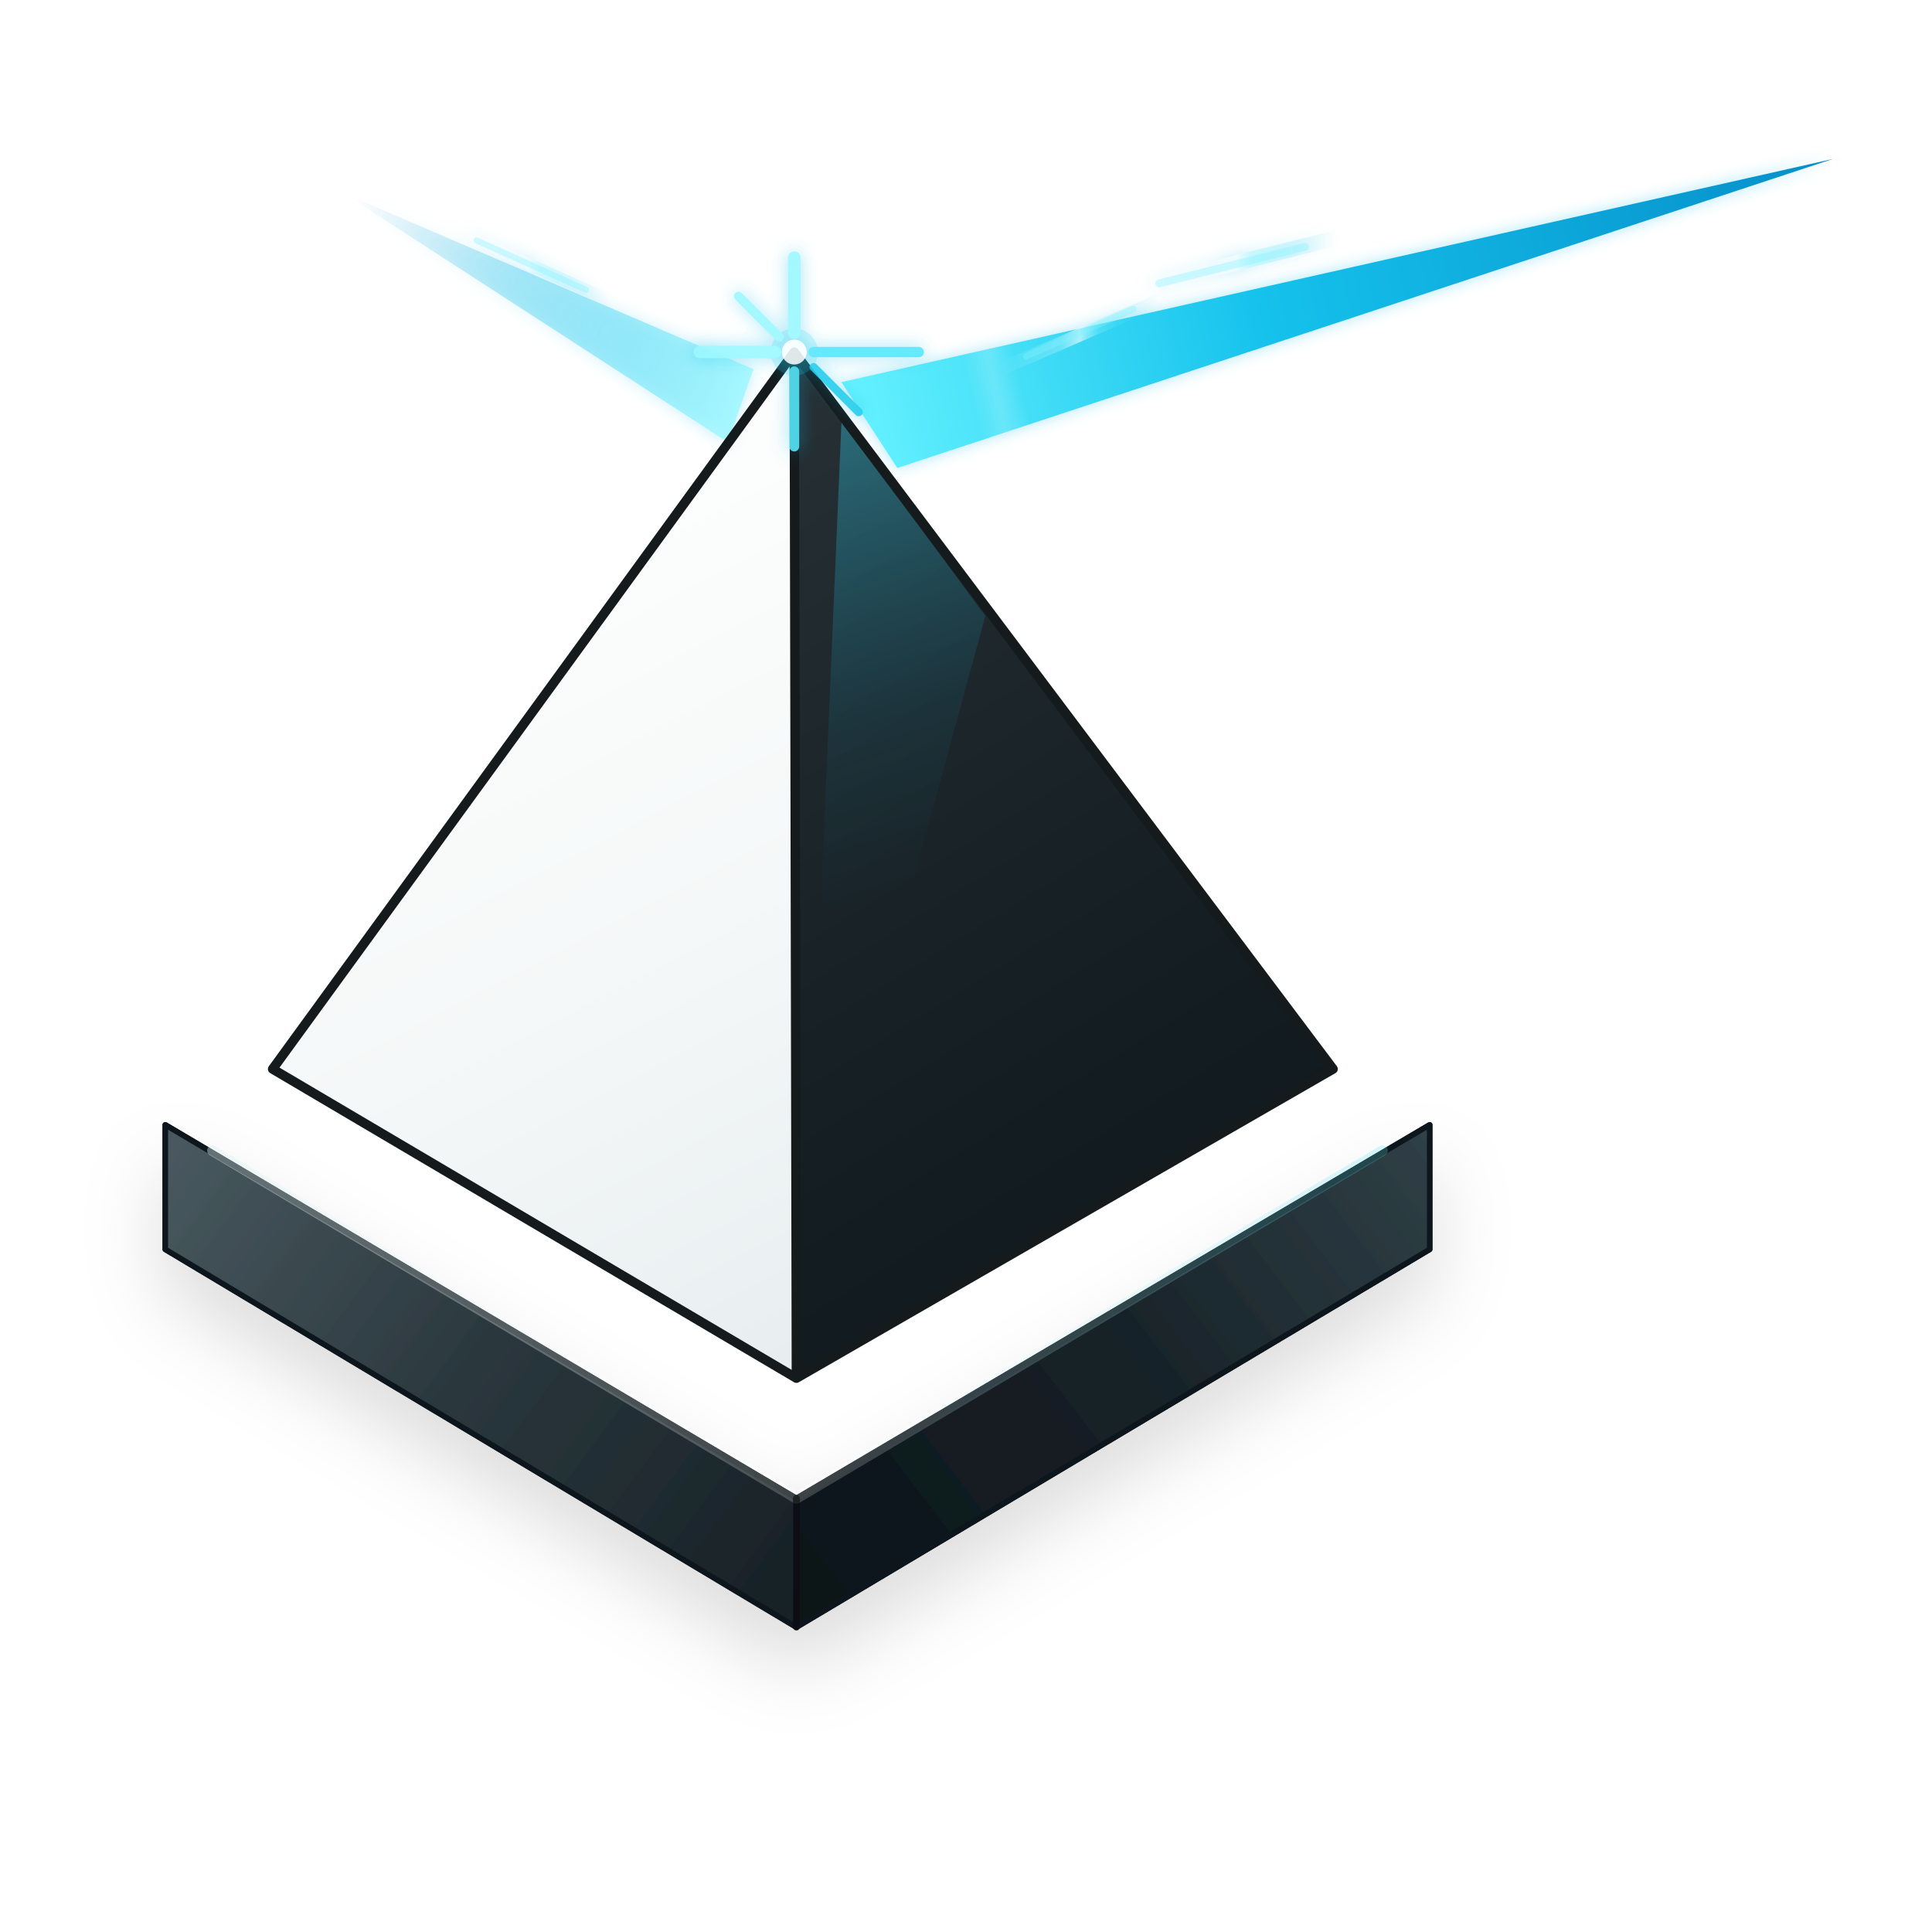
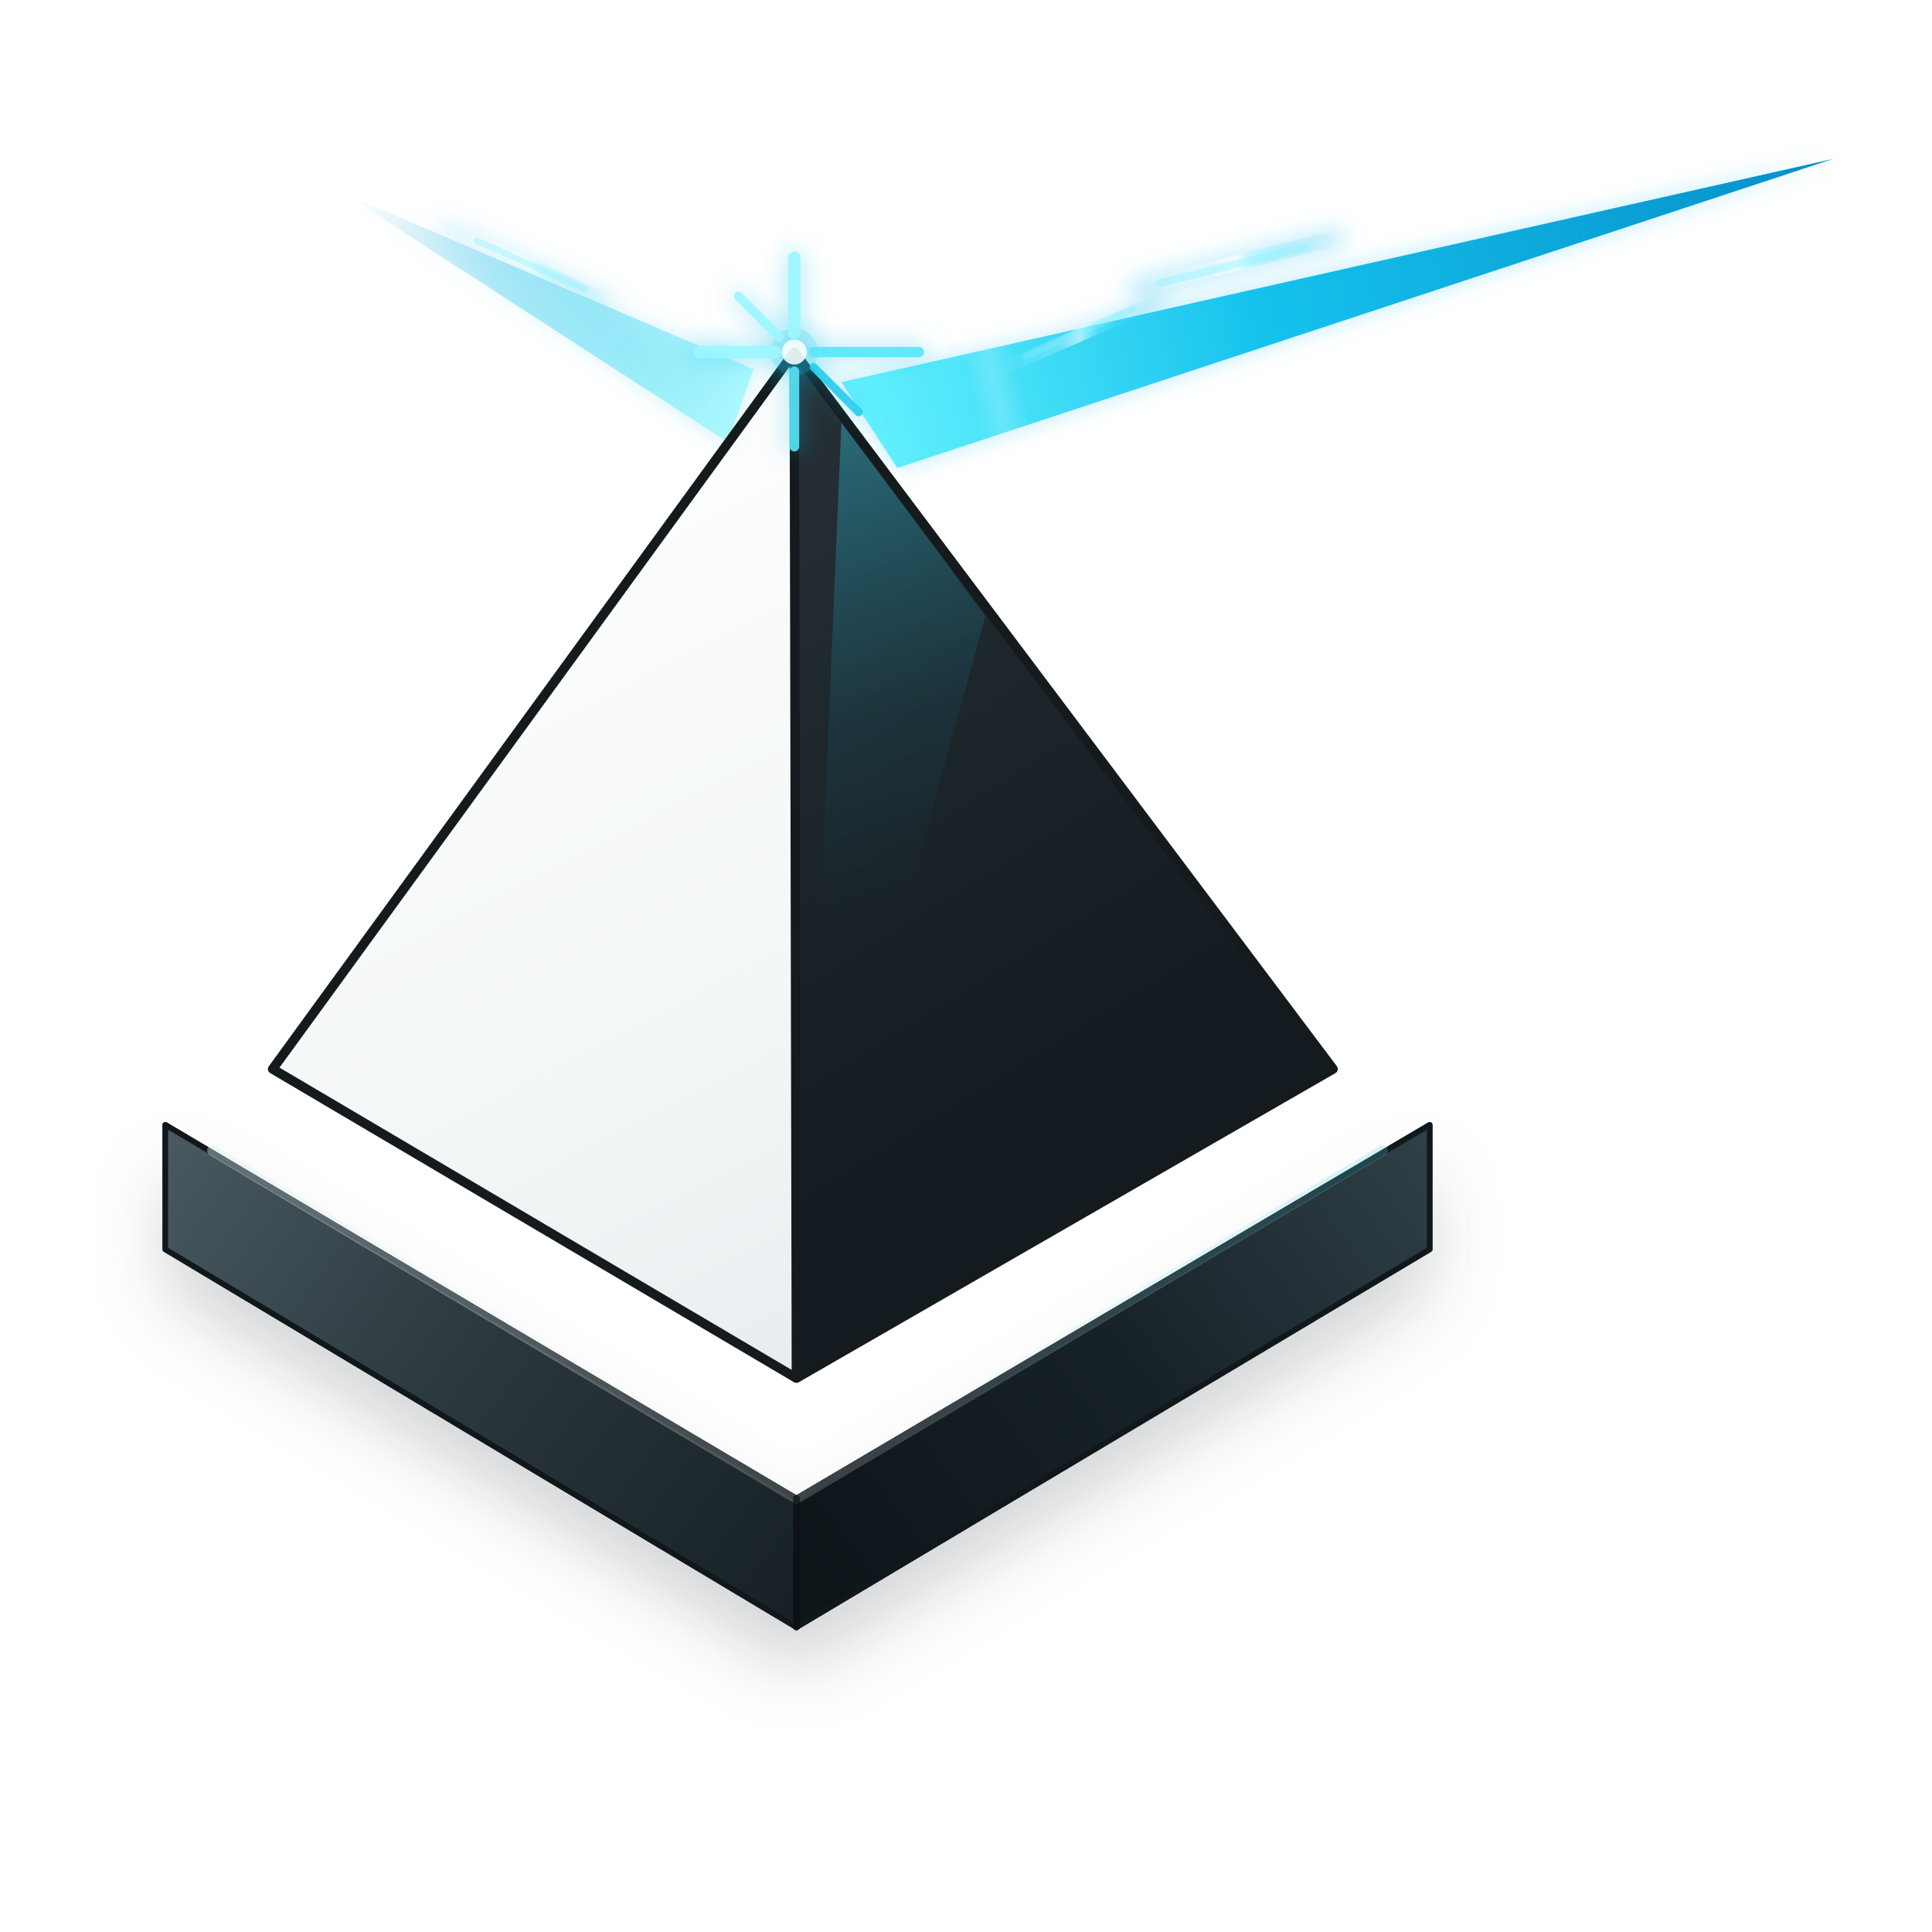
- <svg xmlns="http://www.w3.org/2000/svg" viewBox="250 220 900 900" role="img" aria-labelledby="title desc">
+ <svg xmlns="http://www.w3.org/2000/svg" viewBox="250 220 900 900" role="img" aria-labelledby="title desc" shape-rendering="geometricPrecision">
  <defs>
    <linearGradient id="leftFace" x1="430" y1="438" x2="640" y2="842" gradientUnits="userSpaceOnUse">
      <stop offset="0" stop-color="#ffffff" />
      <stop offset=".56" stop-color="#f5f8f8" />
      <stop offset="1" stop-color="#e8eef0" />
    </linearGradient>
    <linearGradient id="darkFace" x1="602" y1="392" x2="842" y2="780" gradientUnits="userSpaceOnUse">
      <stop offset="0" stop-color="#273136" />
      <stop offset=".58" stop-color="#172126" />
      <stop offset="1" stop-color="#10191d" />
    </linearGradient>
    <linearGradient id="faceReflection" x1="650" y1="420" x2="716" y2="622" gradientUnits="userSpaceOnUse">
      <stop offset="0" stop-color="#34d9f5" stop-opacity=".34" />
      <stop offset=".62" stop-color="#1bbfe6" stop-opacity=".08" />
      <stop offset="1" stop-color="#1bbfe6" stop-opacity="0" />
    </linearGradient>
    <linearGradient id="baseLeft" x1="332" y1="746" x2="623" y2="962" gradientUnits="userSpaceOnUse">
      <stop offset="0" stop-color="#495960" />
      <stop offset=".48" stop-color="#2b383e" />
      <stop offset="1" stop-color="#172126" />
    </linearGradient>
    <linearGradient id="baseRight" x1="634" y1="957" x2="912" y2="744" gradientUnits="userSpaceOnUse">
      <stop offset="0" stop-color="#0d1519" />
      <stop offset=".5" stop-color="#172228" />
      <stop offset="1" stop-color="#304047" />
    </linearGradient>
    <linearGradient id="baseBevel" x1="348" y1="756" x2="898" y2="756" gradientUnits="userSpaceOnUse">
      <stop offset="0" stop-color="#d8eef3" stop-opacity=".42" />
      <stop offset=".52" stop-color="#ffffff" stop-opacity=".18" />
      <stop offset="1" stop-color="#55d8ef" stop-opacity=".24" />
    </linearGradient>
    <linearGradient id="rayMain" x1="642" y1="398" x2="1104" y2="294" gradientUnits="userSpaceOnUse">
      <stop offset="0" stop-color="#65f2ff" />
      <stop offset=".42" stop-color="#15c2ec" />
      <stop offset="1" stop-color="#058ec9" />
    </linearGradient>
    <linearGradient id="raySecondary" x1="595" y1="392" x2="412" y2="316" gradientUnits="userSpaceOnUse">
      <stop offset="0" stop-color="#9af7ff" stop-opacity=".78" />
      <stop offset=".58" stop-color="#2fc9ed" stop-opacity=".36" />
      <stop offset="1" stop-color="#0793cd" stop-opacity="0" />
    </linearGradient>
    <linearGradient id="sweep" x1="560" y1="0" x2="860" y2="0" gradientUnits="userSpaceOnUse">
      <stop offset="0" stop-color="#ffffff" stop-opacity="0" />
      <stop offset=".46" stop-color="#ffffff" stop-opacity="0" />
      <stop offset=".5" stop-color="#ffffff" stop-opacity=".66" />
      <stop offset=".54" stop-color="#ffffff" stop-opacity="0" />
      <stop offset="1" stop-color="#ffffff" stop-opacity="0" />
    </linearGradient>
    <linearGradient id="glintStroke" x1="0" y1="0" x2="1" y2="0">
      <stop offset="0" stop-color="#ffffff" stop-opacity="0" />
      <stop offset=".38" stop-color="#ffffff" stop-opacity=".38" />
      <stop offset=".5" stop-color="#f5feff" stop-opacity="1" />
      <stop offset=".62" stop-color="#8af5ff" stop-opacity=".48" />
      <stop offset="1" stop-color="#15c2ec" stop-opacity="0" />
    </linearGradient>
    <clipPath id="mainRayClip">
      <path d="M642 398 1104 294 668 438Z" />
    </clipPath>
    <clipPath id="secondaryRayClip">
      <path d="M601 392 410 310 589 426Z" />
    </clipPath>
    <filter id="softBaseShadow" x="-18%" y="-18%" width="136%" height="148%" color-interpolation-filters="sRGB">
-       <feDropShadow dx="0" dy="18" stdDeviation="18" flood-color="#11191d" flood-opacity=".14" />
+       <feGaussianBlur in="SourceAlpha" stdDeviation="16" result="blur" />
+       <feOffset in="blur" dx="0" dy="20" result="offset" />
+       <feFlood flood-color="#11191d" flood-opacity=".18" result="color" />
+       <feComposite in="color" in2="offset" operator="in" />
    </filter>
    <filter id="rayGlow" x="-10%" y="-50%" width="120%" height="200%" color-interpolation-filters="sRGB">
-       <feGaussianBlur stdDeviation="3.5" result="blur" />
-       <feColorMatrix in="blur" type="matrix" values="0 0 0 0 0.02 0 0 0 0 0.72 0 0 0 0 0.92 0 0 0 .32 0" result="glow" />
-       <feMerge>
-         <feMergeNode in="glow" />
-         <feMergeNode in="SourceGraphic" />
-       </feMerge>
+       <feGaussianBlur in="SourceGraphic" stdDeviation="5" result="blur" />
+       <feColorMatrix in="blur" type="matrix" values="0 0 0 0 0.02 0 0 0 0 0.72 0 0 0 0 0.92 0 0 0 .34 0" />
    </filter>
    <filter id="sparkGlow" x="-120%" y="-120%" width="340%" height="340%" color-interpolation-filters="sRGB">
-       <feGaussianBlur stdDeviation="4" result="blur" />
-       <feColorMatrix in="blur" type="matrix" values="0 0 0 0 0.02 0 0 0 0 0.74 0 0 0 0 0.92 0 0 0 .46 0" result="glow" />
-       <feMerge>
-         <feMergeNode in="glow" />
-         <feMergeNode in="SourceGraphic" />
-       </feMerge>
+       <feGaussianBlur in="SourceGraphic" stdDeviation="5.5" result="blur" />
+       <feColorMatrix in="blur" type="matrix" values="0 0 0 0 0.02 0 0 0 0 0.74 0 0 0 0 0.92 0 0 0 .5 0" />
    </filter>
  </defs>
-   <g filter="url(#softBaseShadow)" stroke="#10181c" stroke-width="2.6" stroke-linejoin="round">
+   <path d="M327 744 621 918 916 744 916 802 621 978 327 802Z" fill="#11191d" filter="url(#softBaseShadow)" />
+   <g stroke="#10181c" stroke-width="2.6" stroke-linejoin="round">
    <path d="M327 744 621 918 916 744 916 802 621 978 327 802Z" fill="#172024" />
    <path d="M327 744 621 918 621 978 327 802Z" fill="url(#baseLeft)" />
    <path d="M621 918 916 744 916 802 621 978Z" fill="url(#baseRight)" />
    <path d="M349 756 621 918 894 756" fill="none" stroke="url(#baseBevel)" stroke-width="5" stroke-linecap="round" stroke-linejoin="round" />
    <path d="M621 918 621 978" fill="none" stroke="#080e11" stroke-opacity=".64" stroke-width="3.2" stroke-linecap="round" />
  </g>
  <path d="M620 384 871 718 621 862Z" fill="url(#darkFace)" />
  <path d="M620 384 377 718 621 862Z" fill="url(#leftFace)" />
  <path d="M642 416 709 507 625 815Z" fill="url(#faceReflection)" />
-   <g filter="url(#rayGlow)">
+   <g filter="url(#rayGlow)" opacity=".78">
+     <path d="M642 398 1104 294 668 438Z" fill="url(#rayMain)" />
+     <path d="M601 392 410 310 589 426Z" fill="url(#raySecondary)" />
+     <path d="M780 354 872 331" fill="none" stroke="#7ef2ff" stroke-width="9.5" stroke-linecap="round" />
+     <path d="M716 392 790 360" fill="none" stroke="#7ef2ff" stroke-width="8.2" stroke-linecap="round" opacity=".72" />
+     <path d="M534 360 458 326" fill="none" stroke="#7ef2ff" stroke-width="7.2" stroke-linecap="round" opacity=".64" />
+   </g>
+   <g>
    <path d="M642 398 1104 294 668 438Z" fill="url(#rayMain)" />
    <path d="M601 392 410 310 589 426Z" fill="url(#raySecondary)" />
    <g clip-path="url(#mainRayClip)">
      <g transform="rotate(-13 872 366)">
        <rect x="590" y="268" width="250" height="210" fill="url(#sweep)" opacity=".28" />
      </g>
    </g>
    <g clip-path="url(#secondaryRayClip)">
      <g transform="rotate(23 506 366)">
        <rect x="455" y="270" width="132" height="178" fill="url(#sweep)" opacity=".18" />
      </g>
    </g>
    <path d="M780 354 872 331" fill="none" stroke="url(#glintStroke)" stroke-width="7.2" stroke-linecap="round" opacity=".78" />
    <path d="M716 392 790 360" fill="none" stroke="url(#glintStroke)" stroke-width="6.2" stroke-linecap="round" opacity=".62" />
    <path d="M534 360 458 326" fill="none" stroke="url(#glintStroke)" stroke-width="5.8" stroke-linecap="round" opacity=".56" />
    <g opacity=".34" stroke="#7ef2ff" stroke-linecap="round">
      <path d="M790 352 858 335" stroke-width="3.6" />
      <path d="M728 386 778 364" stroke-width="3" />
      <path d="M523 355 472 332" stroke-width="2.8" />
    </g>
  </g>
  <path d="M620 384 621 862" fill="none" stroke="#151a1d" stroke-width="4.4" stroke-linecap="butt" />
  <path d="M620 384 377 718 621 862 871 718Z" fill="none" stroke="#151a1d" stroke-width="4.4" stroke-linejoin="round" stroke-linecap="round" />
-   <g filter="url(#sparkGlow)" opacity=".9" stroke-linecap="round" stroke-linejoin="round">
+   <g filter="url(#sparkGlow)" opacity=".72" stroke-linecap="round" stroke-linejoin="round">
+     <circle cx="620" cy="384" r="13" fill="#2bd7f0" />
+     <path d="M620 340 620 375" stroke="#9af7ff" stroke-width="7.4" />
+     <path d="M620 393 620 428" stroke="#56e5fb" stroke-width="6.2" />
+     <path d="M576 384 611 384" stroke="#9af7ff" stroke-width="7.4" />
+     <path d="M629 384 678 384" stroke="#56e5fb" stroke-width="6.4" />
+     <path d="M594 358 613 377" stroke="#9af7ff" stroke-width="5.4" />
+     <path d="M629 391 650 412" stroke="#25cdec" stroke-width="5" />
+   </g>
+   <g opacity=".9" stroke-linecap="round" stroke-linejoin="round">
    <circle cx="620" cy="384" r="11" fill="#2bd7f0" opacity=".22" />
    <circle cx="620" cy="384" r="5.8" fill="#f5feff" />
    <path d="M620 340 620 375" stroke="#9af7ff" stroke-width="5.8" />
    <path d="M620 393 620 428" stroke="#56e5fb" stroke-width="4.6" />
    <path d="M576 384 611 384" stroke="#9af7ff" stroke-width="5.8" />
    <path d="M629 384 678 384" stroke="#56e5fb" stroke-width="4.8" />
    <path d="M594 358 613 377" stroke="#9af7ff" stroke-width="4.2" />
    <path d="M629 391 650 412" stroke="#25cdec" stroke-width="3.8" />
  </g>
</svg>
